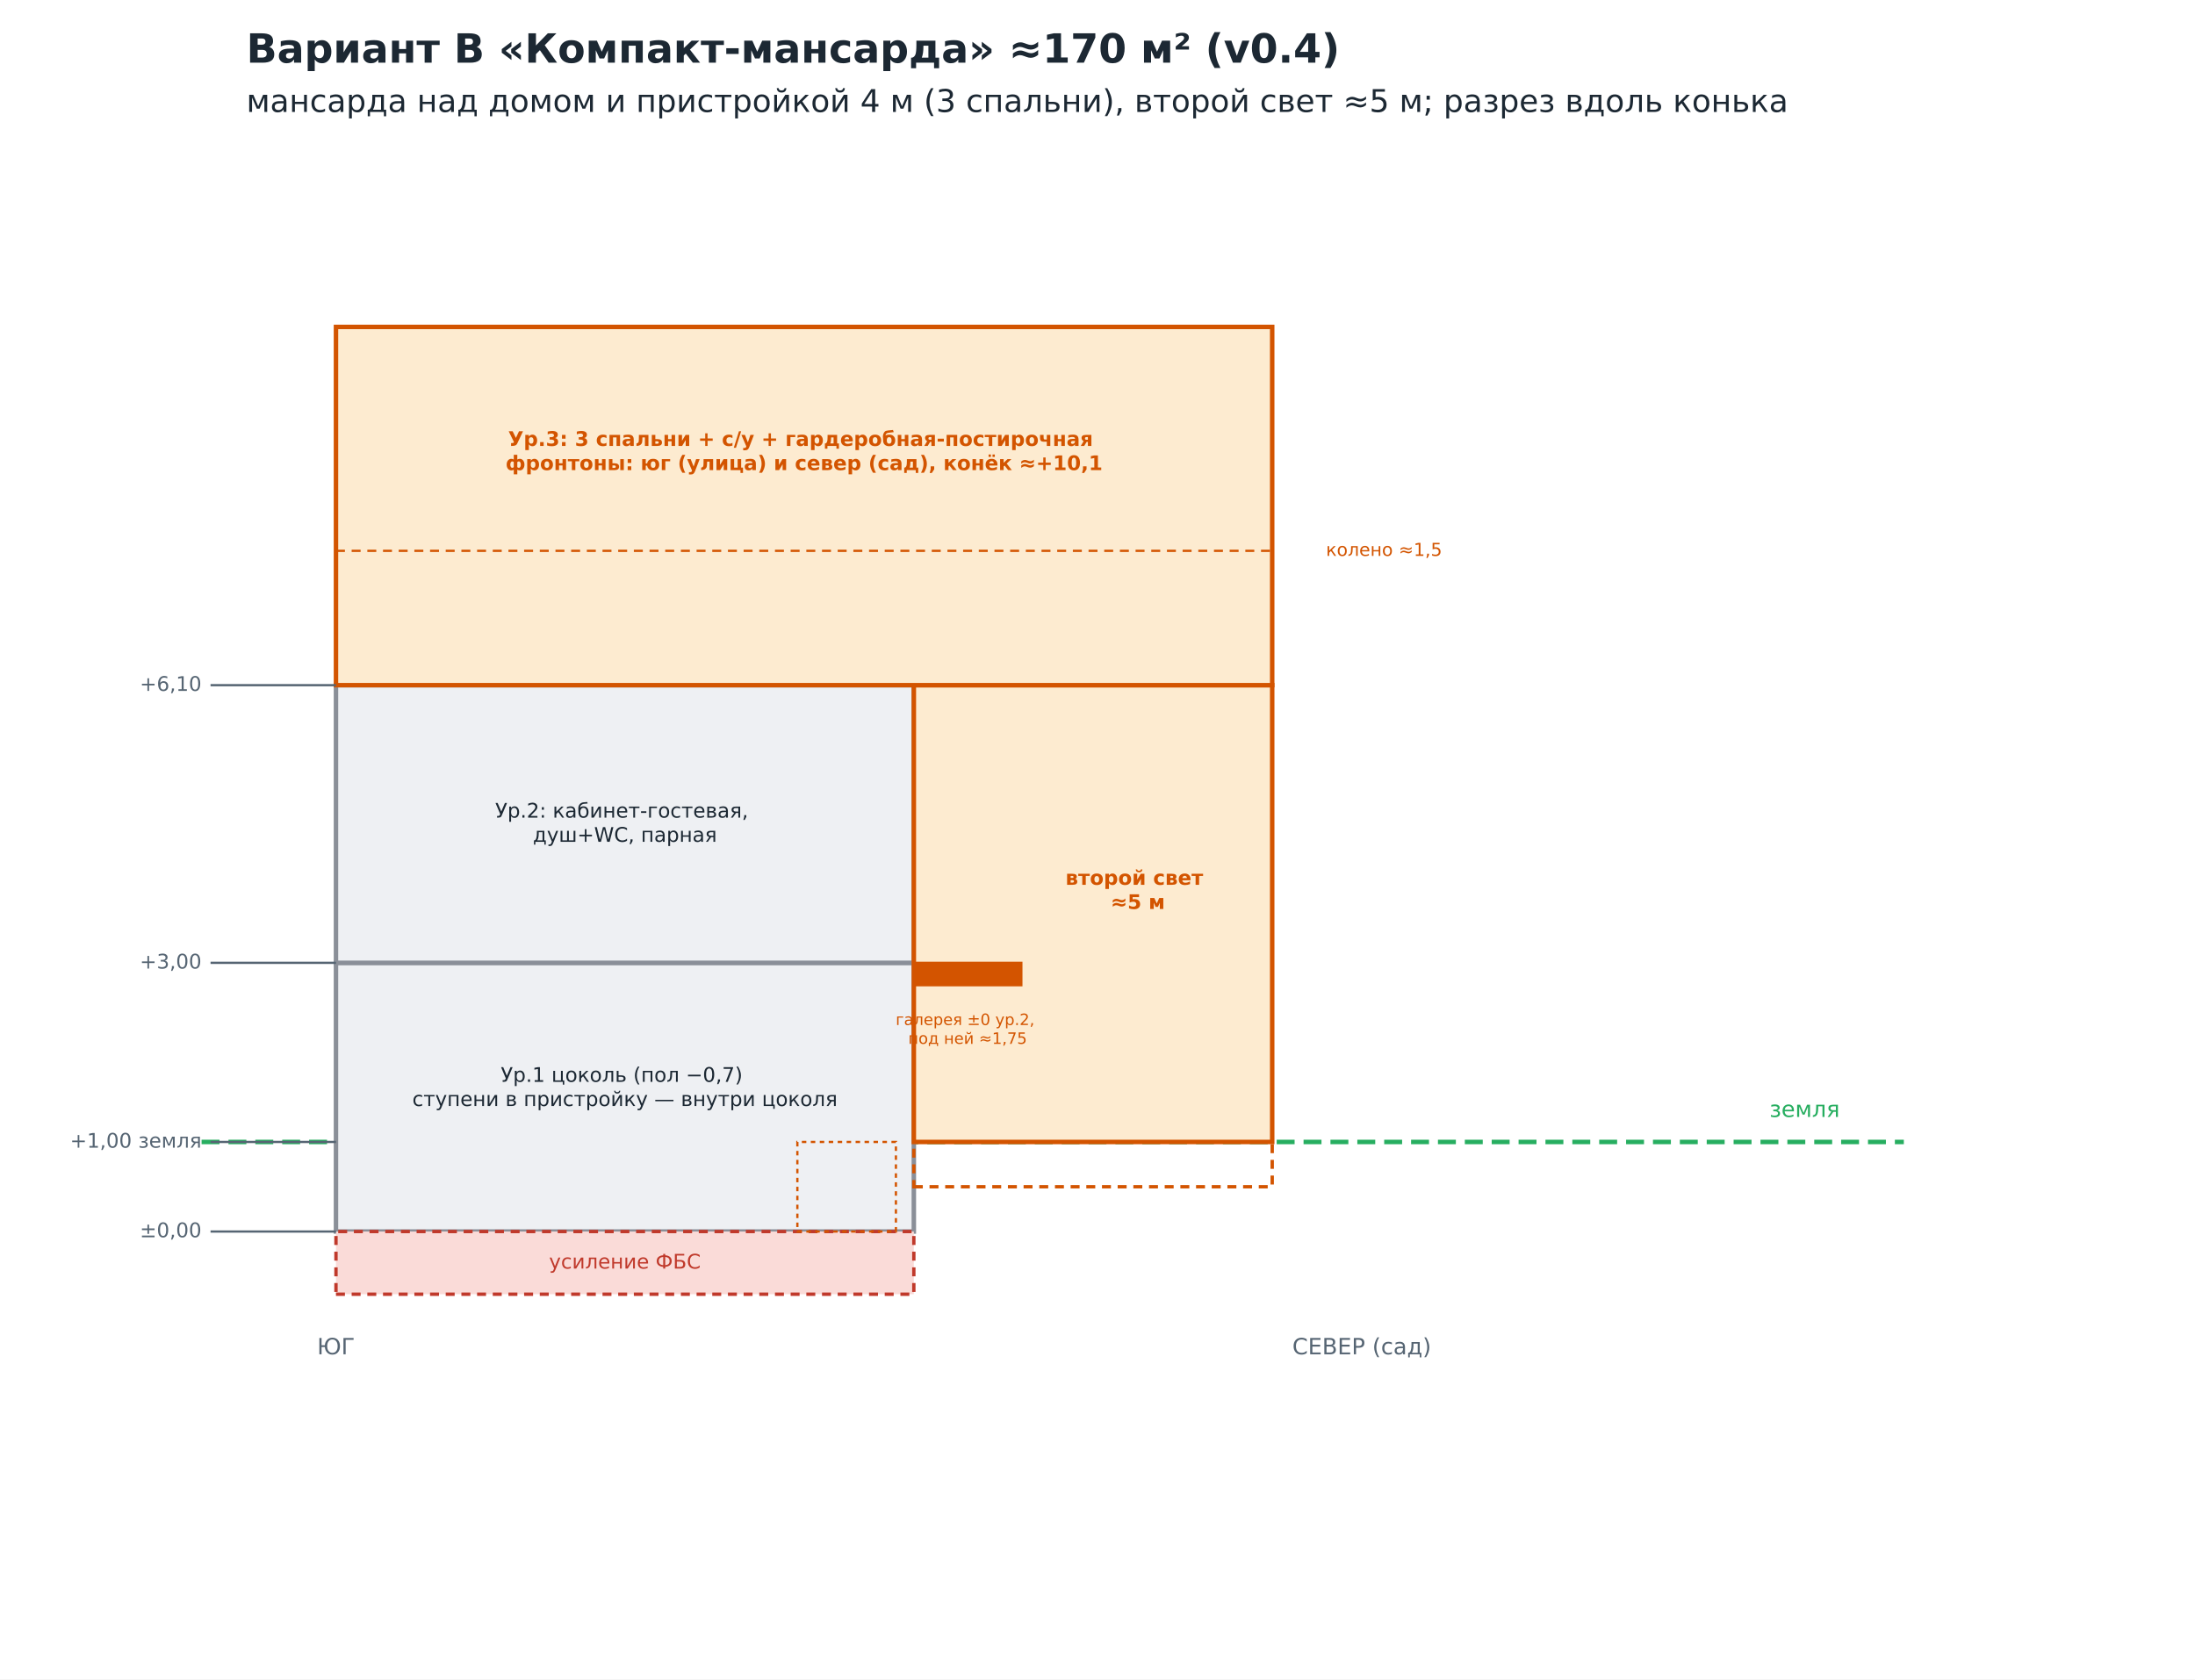
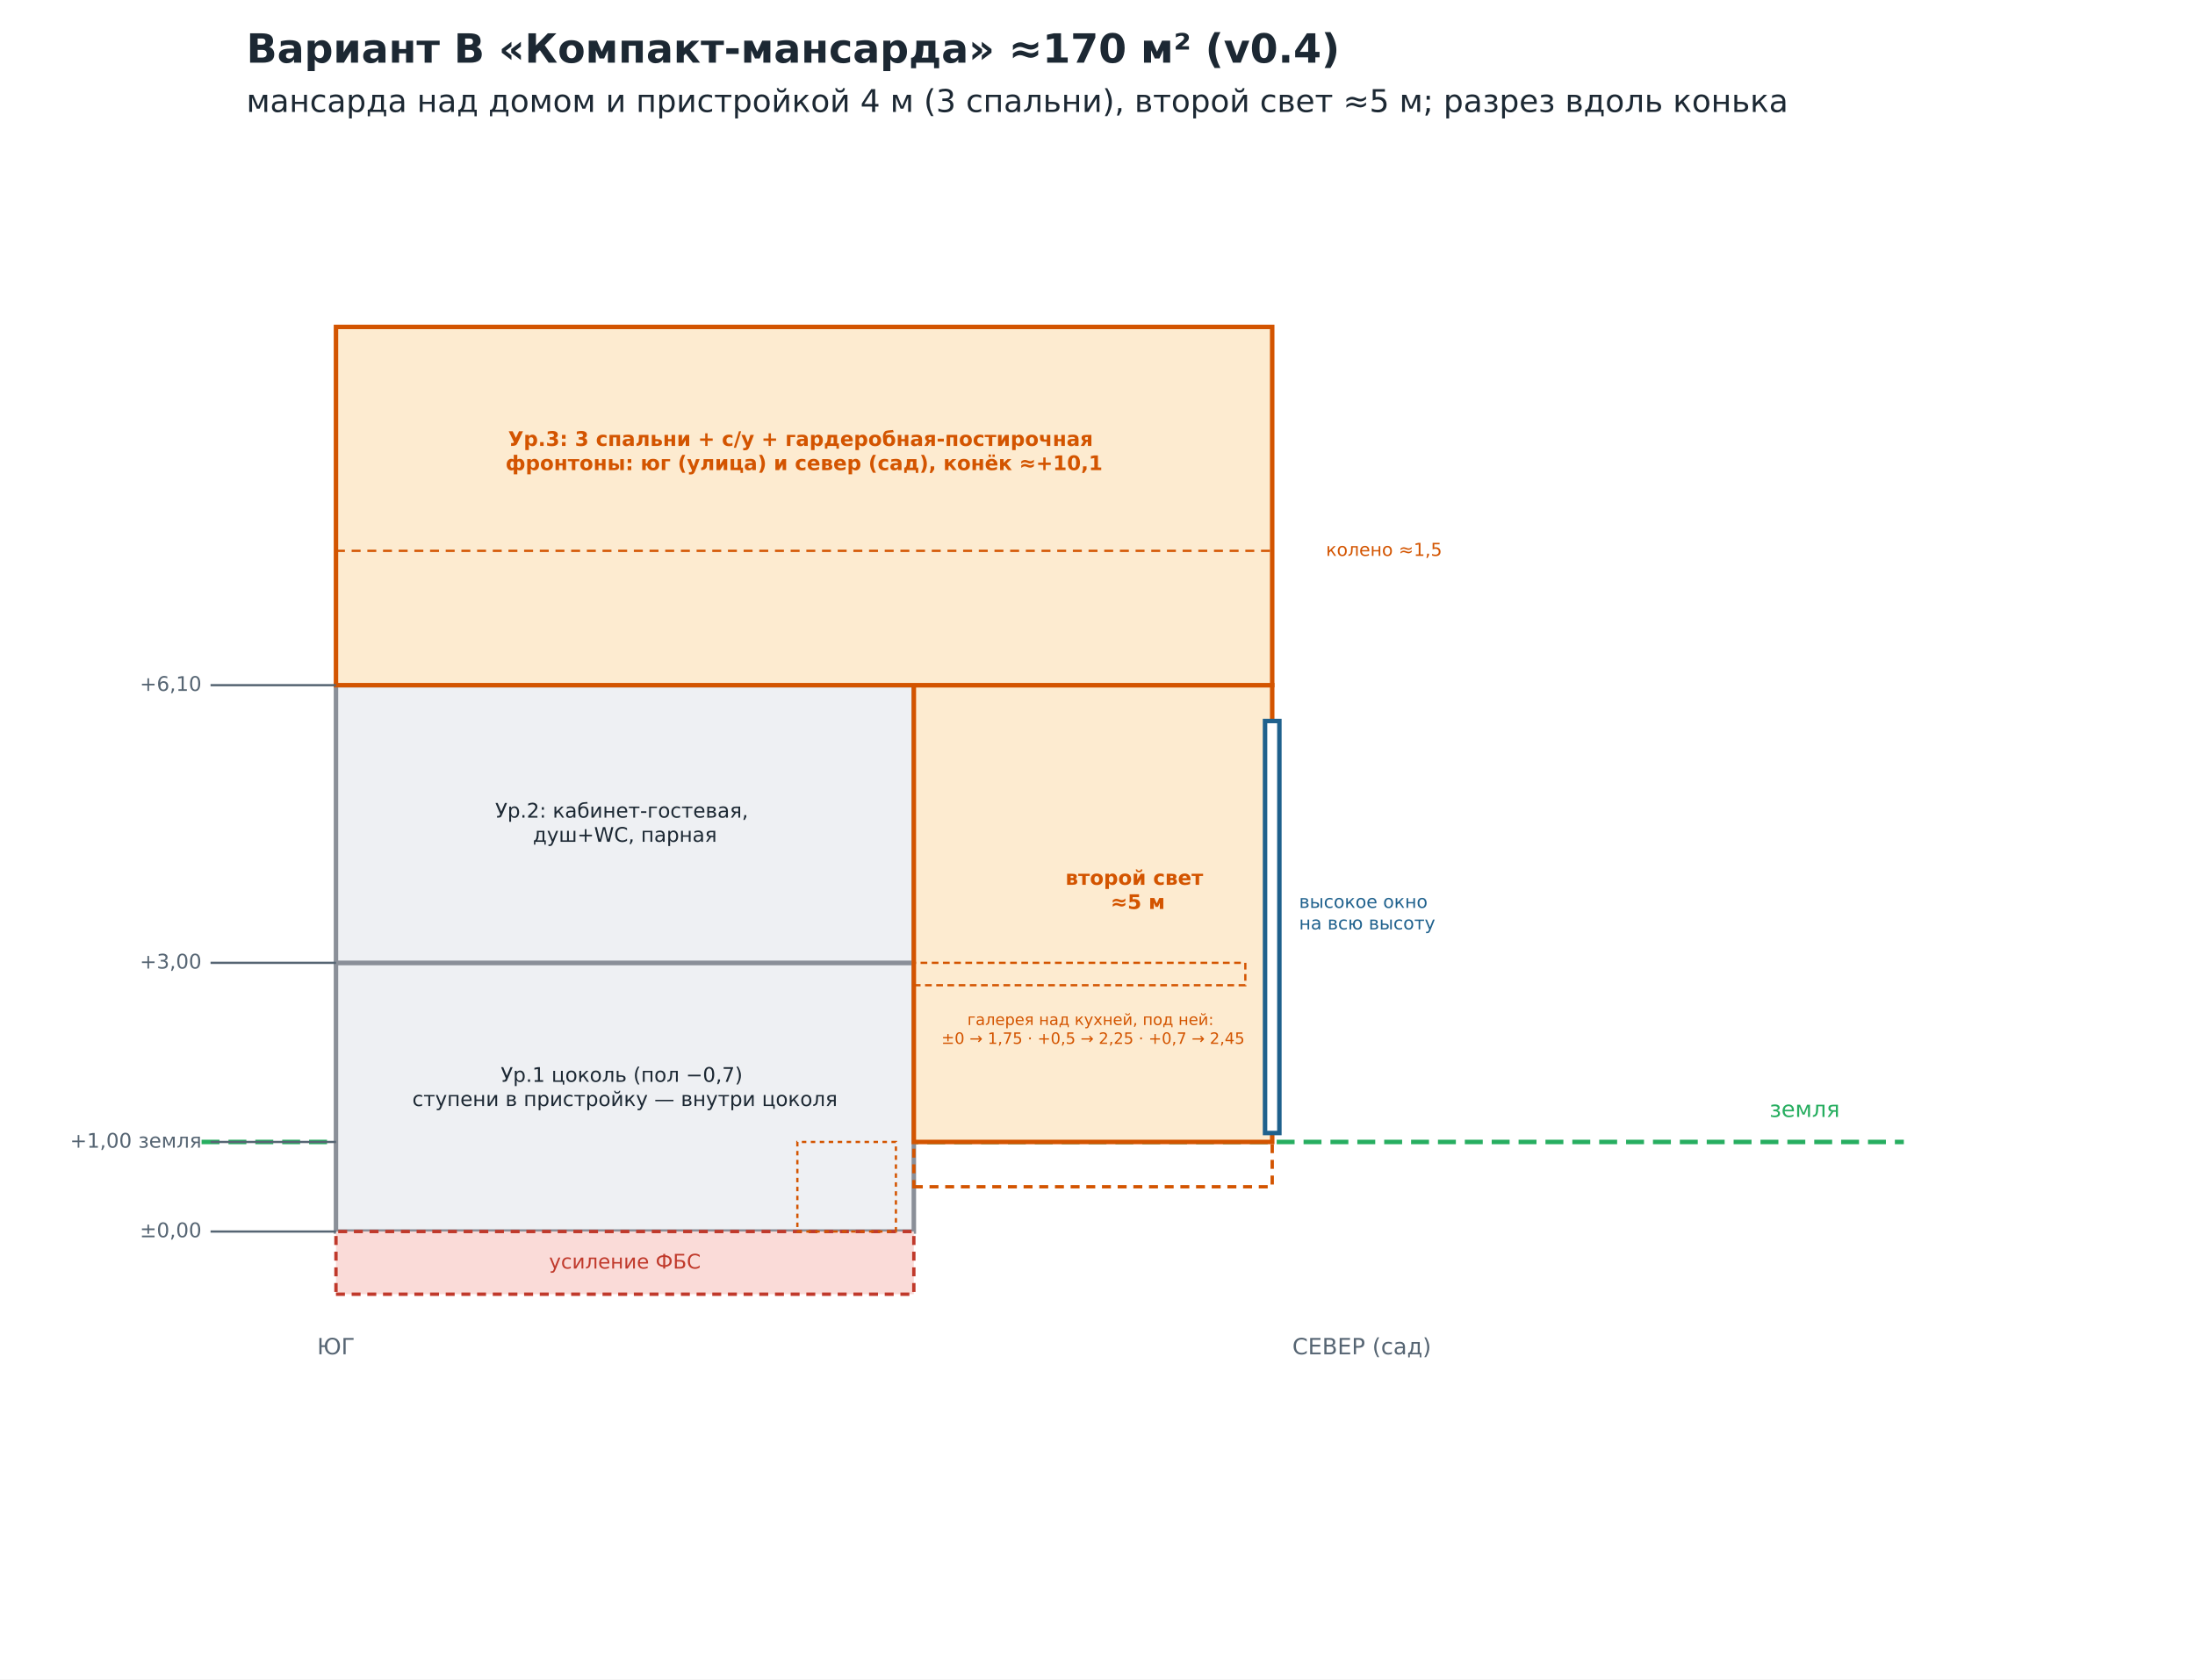
<svg xmlns="http://www.w3.org/2000/svg" width="980" height="750" viewBox="0 0 980 750">
  <rect width="100%" height="100%" fill="white" />
  <text x="110" y="28" font-family="DejaVu Sans, Arial, sans-serif" font-size="18" font-weight="bold" fill="#1c2833">Вариант B «Компакт-мансарда» ≈170 м² (v0.4)</text>
  <text x="110" y="50" font-family="DejaVu Sans, Arial, sans-serif" font-size="14" font-weight="normal" fill="#1c2833">мансарда над домом и пристройкой 4 м (3 спальни), второй свет ≈5 м; разрез вдоль конька</text>
  <line x1="90.0" y1="510.0" x2="850.0" y2="510.0" stroke="#27ae60" stroke-width="2" stroke-dasharray="8,4" />
  <text font-family="DejaVu Sans, Arial, sans-serif" font-size="10" fill="#27ae60" text-anchor="start" dominant-baseline="middle">
    <tspan x="790.0" y="496.0">земля</tspan>
  </text>
  <polygon points="150.0,550.0 408.0,550.0 408.0,430.0 150.0,430.0" stroke="#8a8f98" fill="#eef0f3" stroke-width="2" fill-opacity="1" />
  <text font-family="DejaVu Sans, Arial, sans-serif" font-size="9" fill="#1c2833" text-anchor="middle" dominant-baseline="middle">
    <tspan x="279.0" y="480.6">Ур.1 цоколь (пол −0,7)</tspan>
    <tspan x="279.0" y="491.4">ступени в пристройку — внутри цоколя</tspan>
  </text>
  <polygon points="150.0,430.0 408.0,430.0 408.0,306.0 150.0,306.0" stroke="#8a8f98" fill="#eef0f3" stroke-width="2" fill-opacity="1" />
  <text font-family="DejaVu Sans, Arial, sans-serif" font-size="9" fill="#1c2833" text-anchor="middle" dominant-baseline="middle">
    <tspan x="279.0" y="362.6">Ур.2: кабинет-гостевая,</tspan>
    <tspan x="279.0" y="373.4">душ+WC, парная</tspan>
  </text>
  <polygon points="408.0,510.0 568.0,510.0 568.0,306.0 408.0,306.0" stroke="#d35400" fill="#fdebd0" stroke-width="2" fill-opacity="1" />
  <text font-family="DejaVu Sans, Arial, sans-serif" font-size="9" fill="#d35400" text-anchor="middle" dominant-baseline="middle" font-weight="bold">
    <tspan x="508.0" y="392.6">второй свет</tspan>
    <tspan x="508.0" y="403.4">≈5 м</tspan>
  </text>
-   <polygon points="408.0,440.0 456.0,440.0 456.0,430.0 408.0,430.0" stroke="#d35400" fill="#d35400" stroke-width="1" fill-opacity="1" />
+   <polygon points="408.0,440.0 556.0,440.0 556.0,430.0 408.0,430.0" stroke="#d35400" fill="none" stroke-width="1" stroke-dasharray="3,2" fill-opacity="1" />
  <text font-family="DejaVu Sans, Arial, sans-serif" font-size="7" fill="#d35400" text-anchor="middle" dominant-baseline="middle">
-     <tspan x="432.0" y="455.8">галерея ±0 ур.2,</tspan>
-     <tspan x="432.0" y="464.2">под ней ≈1,75</tspan>
+     <tspan x="488.0" y="455.8">галерея над кухней, под ней:</tspan>
+     <tspan x="488.0" y="464.2">±0 → 1,75 · +0,5 → 2,25 · +0,7 → 2,45</tspan>
+   </text>
+   <polygon points="564.8,506.0 571.2,506.0 571.2,322.0 564.8,322.0" stroke="#1f618d" fill="white" stroke-width="2" fill-opacity="1" />
+   <text font-family="DejaVu Sans, Arial, sans-serif" font-size="8" fill="#1f618d" text-anchor="start" dominant-baseline="middle">
+     <tspan x="580.0" y="403.2">высокое окно</tspan>
+     <tspan x="580.0" y="412.8">на всю высоту</tspan>
  </text>
  <polygon points="150.0,306.0 568.0,306.0 568.0,146.0 150.0,146.0" stroke="#d35400" fill="#fdebd0" stroke-width="2" fill-opacity="1" />
  <line x1="150.0" y1="246.0" x2="568.0" y2="246.0" stroke="#d35400" stroke-width="1" stroke-dasharray="4,3" />
  <text font-family="DejaVu Sans, Arial, sans-serif" font-size="9" fill="#d35400" text-anchor="middle" dominant-baseline="middle" font-weight="bold">
    <tspan x="359.0" y="196.6">Ур.3: 3 спальни + с/у + гардеробная-постирочная</tspan>
    <tspan x="359.0" y="207.4">фронтоны: юг (улица) и север (сад), конёк ≈+10,1</tspan>
  </text>
  <text font-family="DejaVu Sans, Arial, sans-serif" font-size="8" fill="#d35400" text-anchor="start" dominant-baseline="middle">
    <tspan x="592.0" y="246.0">колено ≈1,5</tspan>
  </text>
  <polygon points="408.0,530.0 568.0,530.0 568.0,510.0 408.0,510.0" stroke="#d35400" fill="none" stroke-width="1.5" stroke-dasharray="4,3" fill-opacity="1" />
  <polygon points="150.0,578.0 408.0,578.0 408.0,550.0 150.0,550.0" stroke="#c0392b" fill="#fadbd8" stroke-width="1.5" stroke-dasharray="4,3" fill-opacity="1" />
  <text font-family="DejaVu Sans, Arial, sans-serif" font-size="9" fill="#c0392b" text-anchor="middle" dominant-baseline="middle">
    <tspan x="279.0" y="564.0">усиление ФБС</tspan>
  </text>
  <polygon points="356.0,550.0 400.0,550.0 400.0,510.0 356.0,510.0" stroke="#d35400" fill="none" stroke-width="1" stroke-dasharray="2,2" fill-opacity="1" />
  <line x1="94.0" y1="550.0" x2="150.0" y2="550.0" stroke="#566573" stroke-width="1" />
  <text font-family="DejaVu Sans, Arial, sans-serif" font-size="9" fill="#566573" text-anchor="end" dominant-baseline="middle">
    <tspan x="90.0" y="550.0">±0,00</tspan>
  </text>
  <line x1="94.0" y1="510.0" x2="150.0" y2="510.0" stroke="#566573" stroke-width="1" />
  <text font-family="DejaVu Sans, Arial, sans-serif" font-size="9" fill="#566573" text-anchor="end" dominant-baseline="middle">
    <tspan x="90.0" y="510.0">+1,00 земля</tspan>
  </text>
  <line x1="94.0" y1="430.0" x2="150.0" y2="430.0" stroke="#566573" stroke-width="1" />
  <text font-family="DejaVu Sans, Arial, sans-serif" font-size="9" fill="#566573" text-anchor="end" dominant-baseline="middle">
    <tspan x="90.0" y="430.0">+3,00</tspan>
  </text>
  <line x1="94.0" y1="306.0" x2="150.0" y2="306.0" stroke="#566573" stroke-width="1" />
  <text font-family="DejaVu Sans, Arial, sans-serif" font-size="9" fill="#566573" text-anchor="end" dominant-baseline="middle">
    <tspan x="90.0" y="306.0">+6,10</tspan>
  </text>
  <text font-family="DejaVu Sans, Arial, sans-serif" font-size="10" fill="#566573" text-anchor="middle" dominant-baseline="middle">
    <tspan x="150.0" y="602.0">ЮГ</tspan>
  </text>
  <text font-family="DejaVu Sans, Arial, sans-serif" font-size="10" fill="#566573" text-anchor="middle" dominant-baseline="middle">
    <tspan x="608.0" y="602.0">СЕВЕР (сад)</tspan>
  </text>
</svg>
